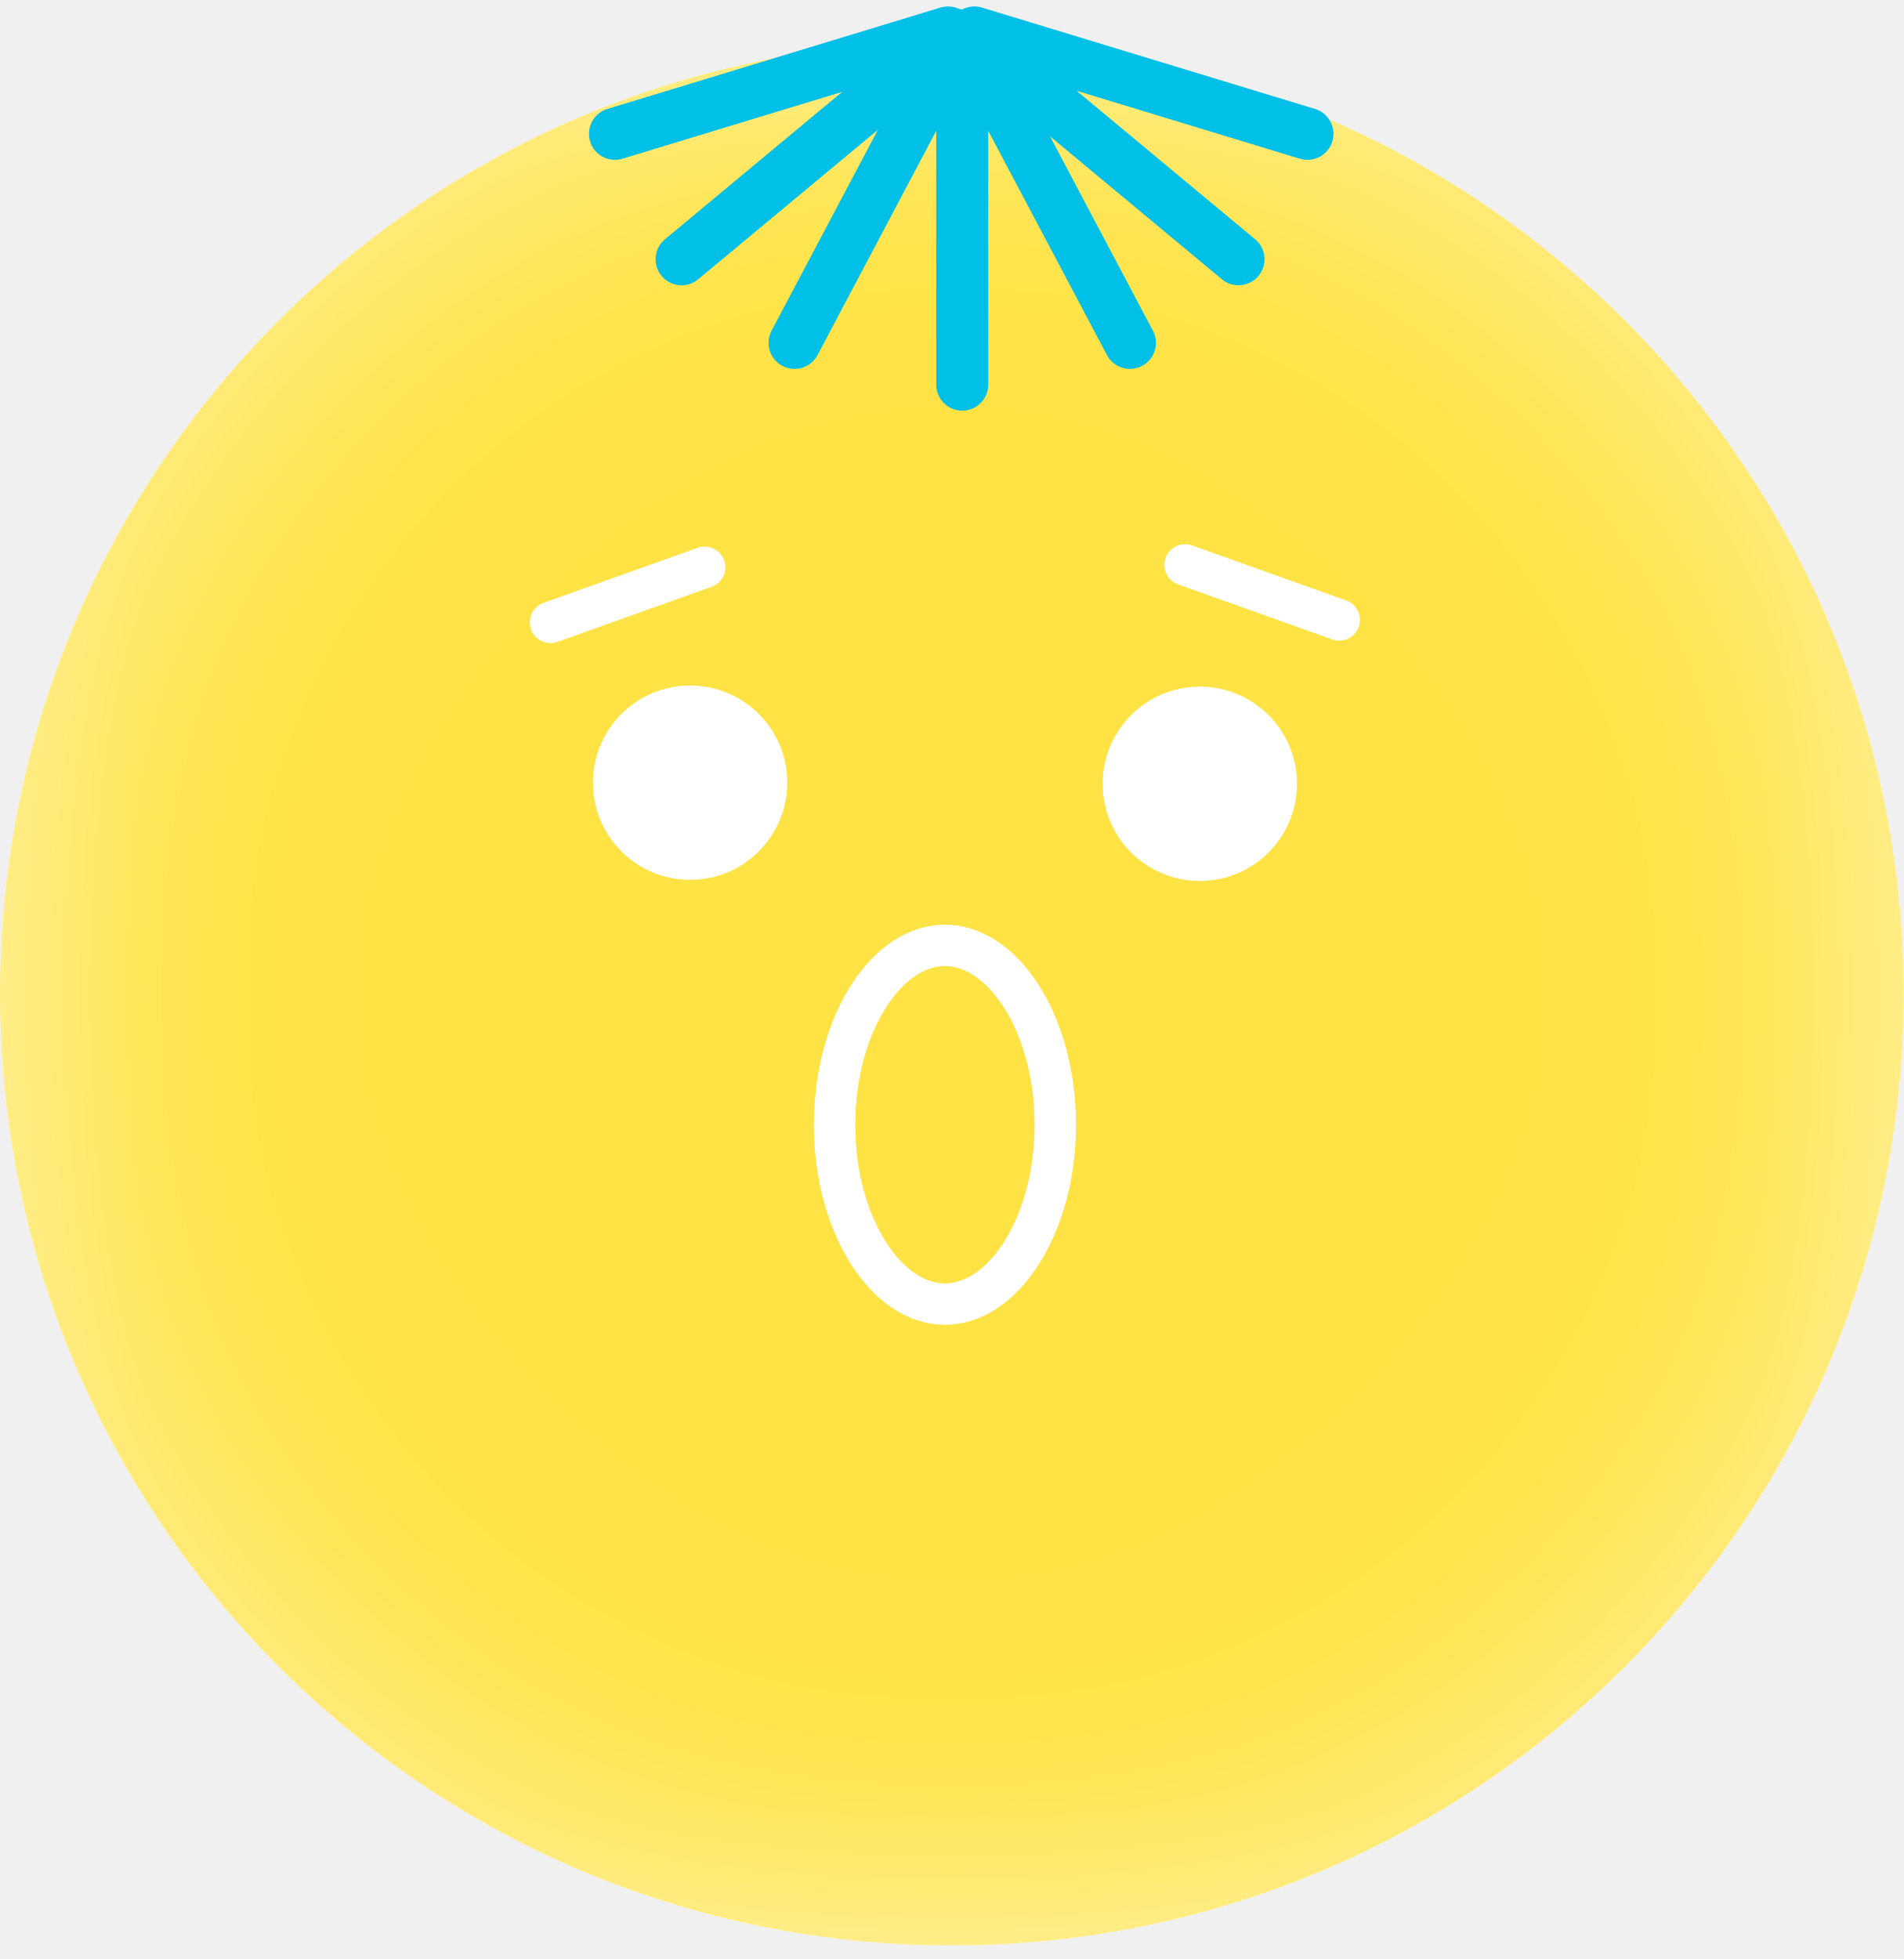
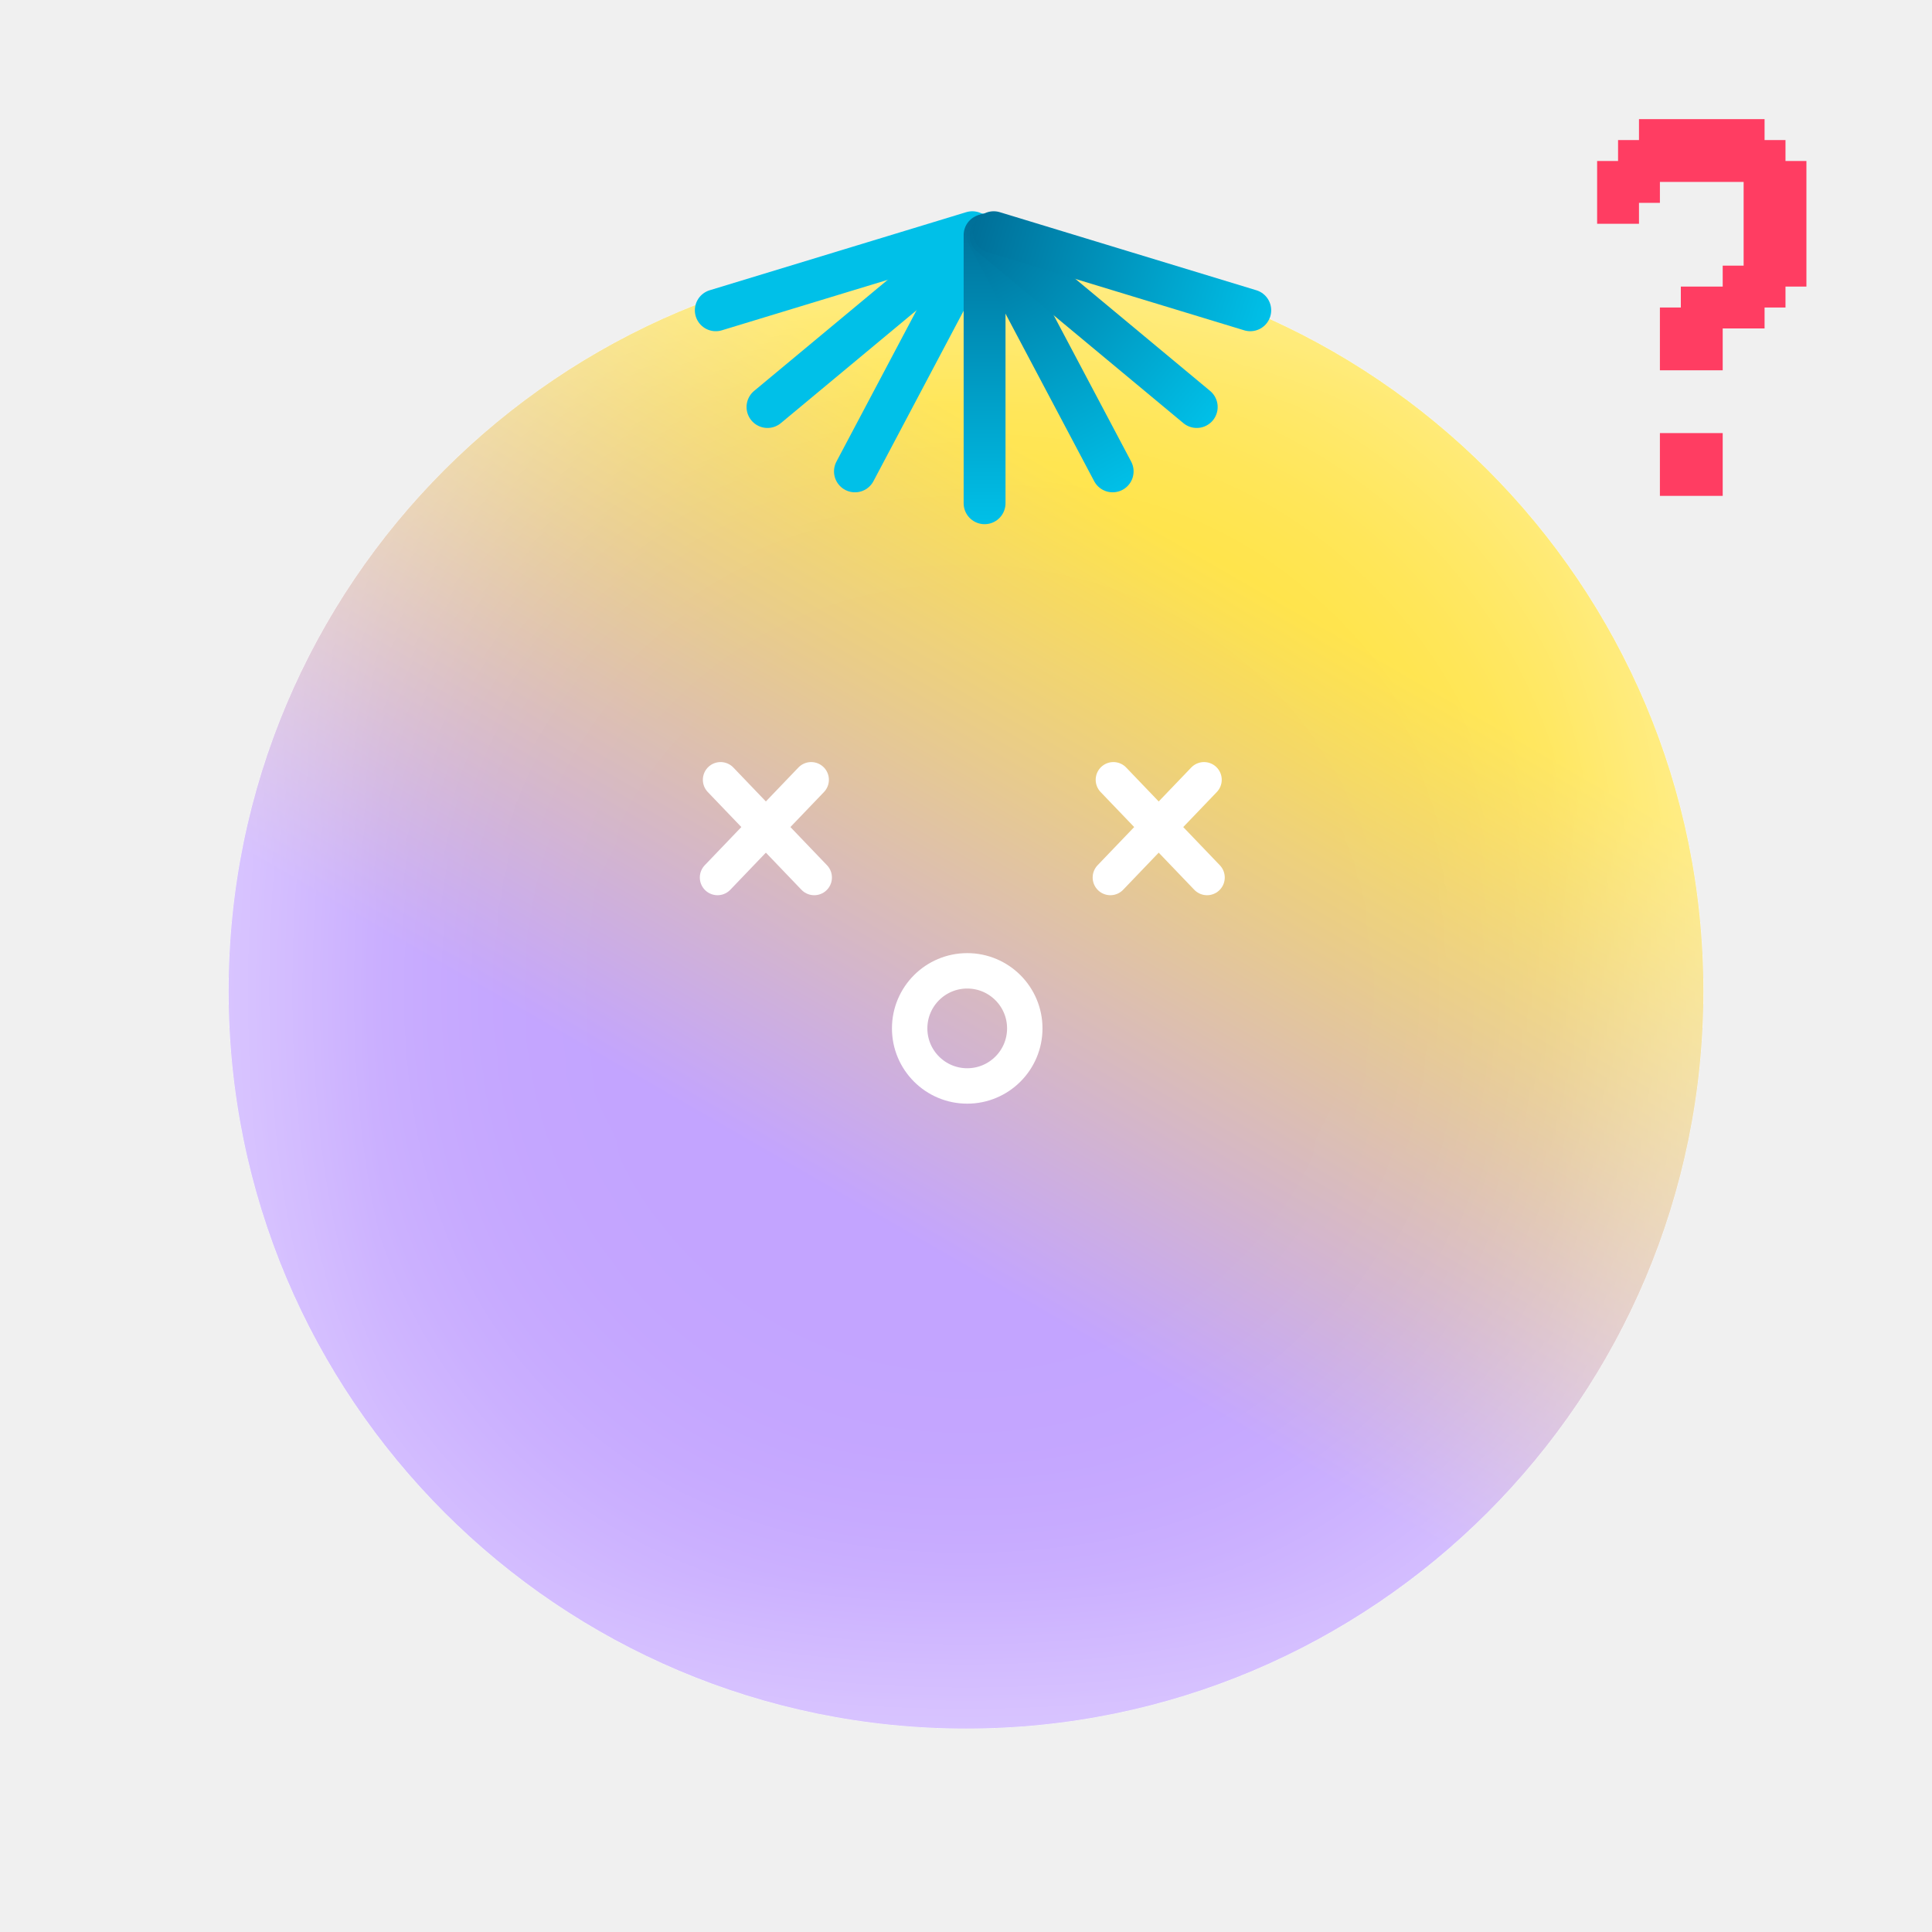
- <svg xmlns="http://www.w3.org/2000/svg" width="138" height="142" viewBox="0 0 138 142" fill="none">
-   <g filter="url(#filter0_i_804_6219)">
-     <circle cx="69" cy="69" r="69" transform="matrix(-1 -8.74228e-08 -8.74228e-08 1 138 3.01758)" fill="#FFE345" />
+ <svg xmlns="http://www.w3.org/2000/svg" width="193" height="193" viewBox="0 0 193 193" fill="none">
+   <g filter="url(#filter0_i_1442_7213)">
+     <circle cx="73.662" cy="73.662" r="73.662" transform="matrix(-1 -8.74228e-08 -8.74228e-08 1 170.162 25.3545)" fill="url(#paint0_linear_1442_7213)" />
  </g>
-   <circle cx="7.043" cy="7.043" r="7.043" transform="matrix(-1 -8.74228e-08 -8.74228e-08 1 94.0205 49.7715)" fill="white" />
-   <path d="M68.5 68.529C66.546 68.529 64.583 69.739 63.037 72.099C61.5 74.445 60.5 77.775 60.5 81.529C60.5 85.284 61.5 88.614 63.037 90.96C64.583 93.319 66.546 94.529 68.5 94.529C70.454 94.529 72.417 93.319 73.963 90.96C75.5 88.614 76.5 85.284 76.5 81.529C76.5 77.775 75.5 74.445 73.963 72.099C72.417 69.739 70.454 68.529 68.5 68.529Z" stroke="white" stroke-width="3" />
-   <circle cx="7.043" cy="7.043" r="7.043" transform="matrix(-1 -8.74228e-08 -8.74228e-08 1 57.0697 49.6899)" fill="white" />
-   <line x1="69.407" y1="2.548" x2="57.598" y2="24.855" stroke="#00C0E8" stroke-width="3.77" stroke-linecap="round" />
-   <line x1="1.885" y1="-1.885" x2="27.125" y2="-1.885" transform="matrix(0.467888 0.883788 0.883788 -0.467888 70.8853 0)" stroke="#00C0E8" stroke-width="3.77" stroke-linecap="round" />
-   <line x1="1.885" y1="-1.885" x2="27.125" y2="-1.885" transform="matrix(0.768878 0.639396 0.639396 -0.768878 70.1309 0)" stroke="#00C0E8" stroke-width="3.77" stroke-linecap="round" />
-   <line x1="1.885" y1="-1.885" x2="27.125" y2="-1.885" transform="matrix(0.956677 0.291153 0.291153 -0.956677 69.3776 0)" stroke="#00C0E8" stroke-width="3.77" stroke-linecap="round" />
-   <line x1="68.728" y1="2.352" x2="44.581" y2="9.701" stroke="#00C0E8" stroke-width="3.77" stroke-linecap="round" />
-   <line x1="68.816" y1="2.655" x2="49.409" y2="18.794" stroke="#00C0E8" stroke-width="3.77" stroke-linecap="round" />
-   <line x1="69.754" y1="2.641" x2="69.754" y2="27.881" stroke="#00C0E8" stroke-width="3.77" stroke-linecap="round" />
-   <line x1="39.908" y1="45.112" x2="51.083" y2="41.121" stroke="white" stroke-width="3" stroke-linecap="round" />
-   <line x1="1.5" y1="-1.5" x2="13.366" y2="-1.5" transform="matrix(0.941742 0.336336 0.336336 -0.941742 85 39.0293)" stroke="white" stroke-width="3" stroke-linecap="round" />
+   <circle cx="7.519" cy="7.519" r="5.75" transform="matrix(-1 -8.74228e-08 -8.74228e-08 1 104.141 95.2139)" stroke="white" stroke-width="3.538" />
+   <line x1="97.94" y1="23.413" x2="85.406" y2="47.089" stroke="#00C0E8" stroke-width="4.182" stroke-linecap="round" />
+   <line x1="97.132" y1="23.196" x2="71.504" y2="30.996" stroke="#00C0E8" stroke-width="4.182" stroke-linecap="round" />
+   <line x1="97.266" y1="23.531" x2="76.669" y2="40.66" stroke="#00C0E8" stroke-width="4.182" stroke-linecap="round" />
+   <line x1="98.356" y1="23.483" x2="98.356" y2="50.273" stroke="url(#paint1_linear_1442_7213)" stroke-width="4.182" stroke-linecap="round" />
+   <line x1="2.091" y1="-2.091" x2="28.88" y2="-2.091" transform="matrix(0.467888 0.883788 0.883788 -0.467888 99.4863 20.5869)" stroke="url(#paint2_linear_1442_7213)" stroke-width="4.182" stroke-linecap="round" />
+   <line x1="2.091" y1="-2.091" x2="28.88" y2="-2.091" transform="matrix(0.768878 0.639396 0.639396 -0.768878 98.6816 20.5869)" stroke="url(#paint3_linear_1442_7213)" stroke-width="4.182" stroke-linecap="round" />
+   <line x1="2.091" y1="-2.091" x2="28.88" y2="-2.091" transform="matrix(0.956677 0.291153 0.291153 -0.956677 97.877 20.5869)" stroke="url(#paint4_linear_1442_7213)" stroke-width="4.182" stroke-linecap="round" />
+   <line x1="71.982" y1="77.897" x2="81.338" y2="87.66" stroke="white" stroke-width="3.538" stroke-linecap="round" />
+   <line x1="1.769" y1="-1.769" x2="15.291" y2="-1.769" transform="matrix(-0.691904 0.721989 0.721989 0.691904 83.5352 77.8438)" stroke="white" stroke-width="3.538" stroke-linecap="round" />
+   <line x1="111.224" y1="77.897" x2="120.58" y2="87.66" stroke="white" stroke-width="3.538" stroke-linecap="round" />
+   <line x1="1.769" y1="-1.769" x2="15.291" y2="-1.769" transform="matrix(-0.691904 0.721989 0.721989 0.691904 122.779 77.8438)" stroke="white" stroke-width="3.538" stroke-linecap="round" />
+   <path d="M165.819 43.264H172.092V49.536H165.819V43.264ZM180.455 16.083V28.628H178.364V30.719H176.274V32.81H172.092V36.991H165.819V30.719H167.91V28.628H172.092V26.537H174.183V18.174H165.819V20.265H163.729V22.355H159.547V16.083H161.638V13.992H163.729V11.901H176.274V13.992H178.364V16.083H180.455Z" fill="#FF3D62" />
  <defs>
-     <filter id="filter0_i_804_6219" x="1.20643e-05" y="3.018" width="138" height="138" filterUnits="userSpaceOnUse" color-interpolation-filters="sRGB">
+     <filter id="filter0_i_1442_7213" x="22.838" y="25.355" width="147.324" height="147.323" filterUnits="userSpaceOnUse" color-interpolation-filters="sRGB">
      <feFlood flood-opacity="0" result="BackgroundImageFix" />
      <feBlend mode="normal" in="SourceGraphic" in2="BackgroundImageFix" result="shape" />
      <feColorMatrix in="SourceAlpha" type="matrix" values="0 0 0 0 0 0 0 0 0 0 0 0 0 0 0 0 0 0 127 0" result="hardAlpha" />
      <feOffset />
-       <feGaussianBlur stdDeviation="10.725" />
+       <feGaussianBlur stdDeviation="16.083" />
      <feComposite in2="hardAlpha" operator="arithmetic" k2="-1" k3="1" />
      <feColorMatrix type="matrix" values="0 0 0 0 1 0 0 0 0 1 0 0 0 0 1 0 0 0 0.5 0" />
-       <feBlend mode="normal" in2="shape" result="effect1_innerShadow_804_6219" />
+       <feBlend mode="normal" in2="shape" result="effect1_innerShadow_1442_7213" />
    </filter>
+     <linearGradient id="paint0_linear_1442_7213" x1="75.498" y1="100.645" x2="36.496" y2="33.091" gradientUnits="userSpaceOnUse">
+       <stop stop-color="#C3A4FF" />
+       <stop offset="0.95" stop-color="#FFE345" />
+     </linearGradient>
+     <linearGradient id="paint1_linear_1442_7213" x1="95.766" y1="52.363" x2="95.766" y2="21.393" gradientUnits="userSpaceOnUse">
+       <stop stop-color="#00C0E8" />
+       <stop offset="1" stop-color="#006F98" />
+     </linearGradient>
+     <linearGradient id="paint2_linear_1442_7213" x1="30.971" y1="0.5" x2="0" y2="0.5" gradientUnits="userSpaceOnUse">
+       <stop stop-color="#00C0E8" />
+       <stop offset="1" stop-color="#006F98" />
+     </linearGradient>
+     <linearGradient id="paint3_linear_1442_7213" x1="30.971" y1="0.5" x2="0" y2="0.5" gradientUnits="userSpaceOnUse">
+       <stop stop-color="#00C0E8" />
+       <stop offset="1" stop-color="#006F98" />
+     </linearGradient>
+     <linearGradient id="paint4_linear_1442_7213" x1="30.971" y1="0.5" x2="0" y2="0.5" gradientUnits="userSpaceOnUse">
+       <stop stop-color="#00C0E8" />
+       <stop offset="1" stop-color="#006F98" />
+     </linearGradient>
  </defs>
</svg>
